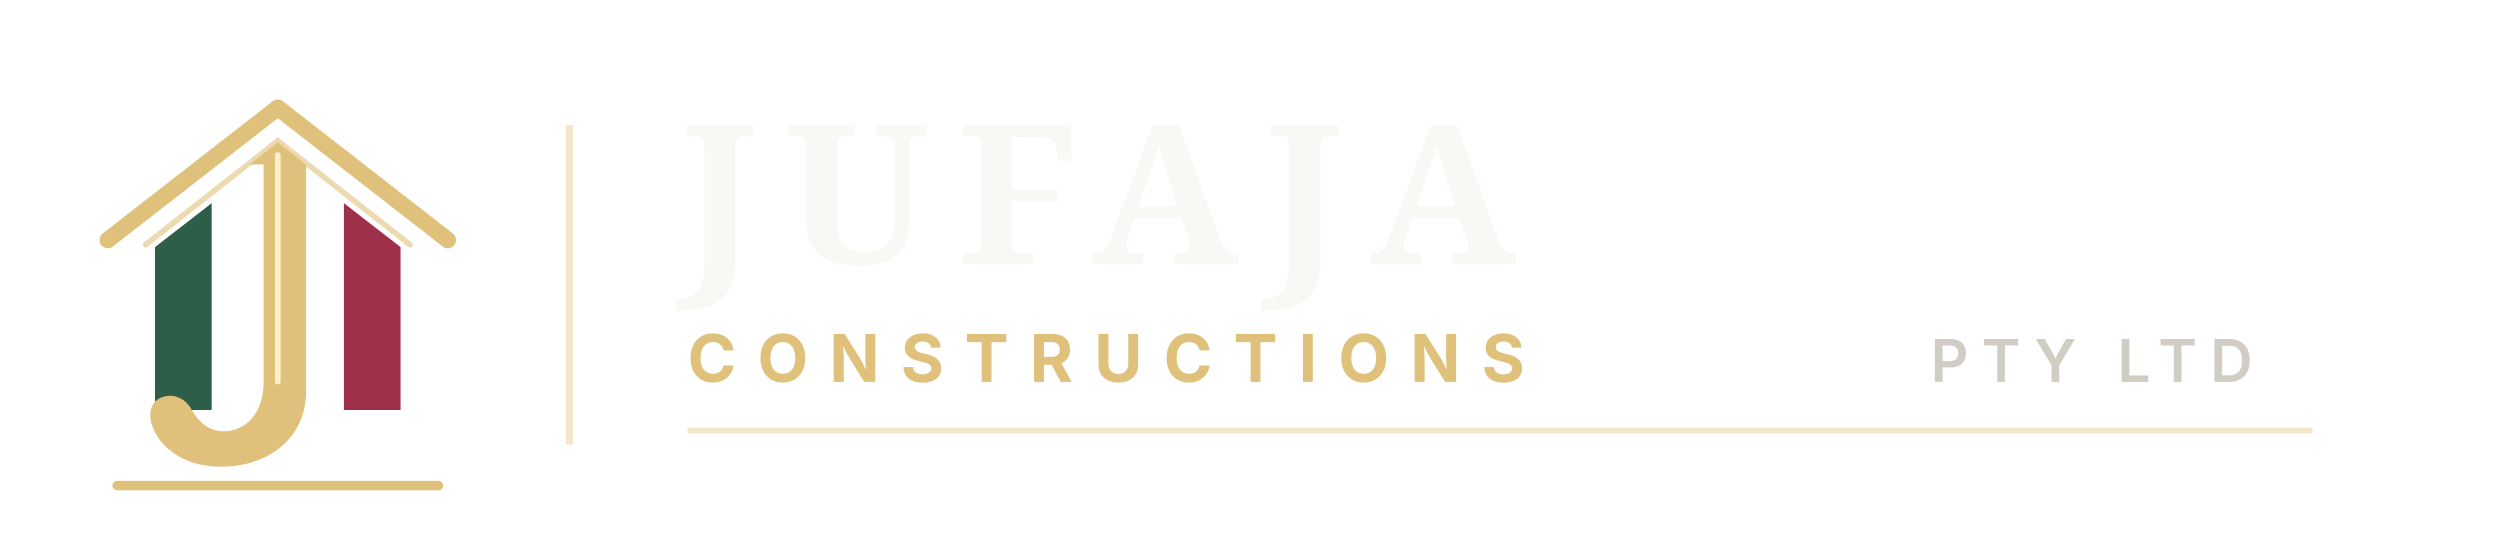
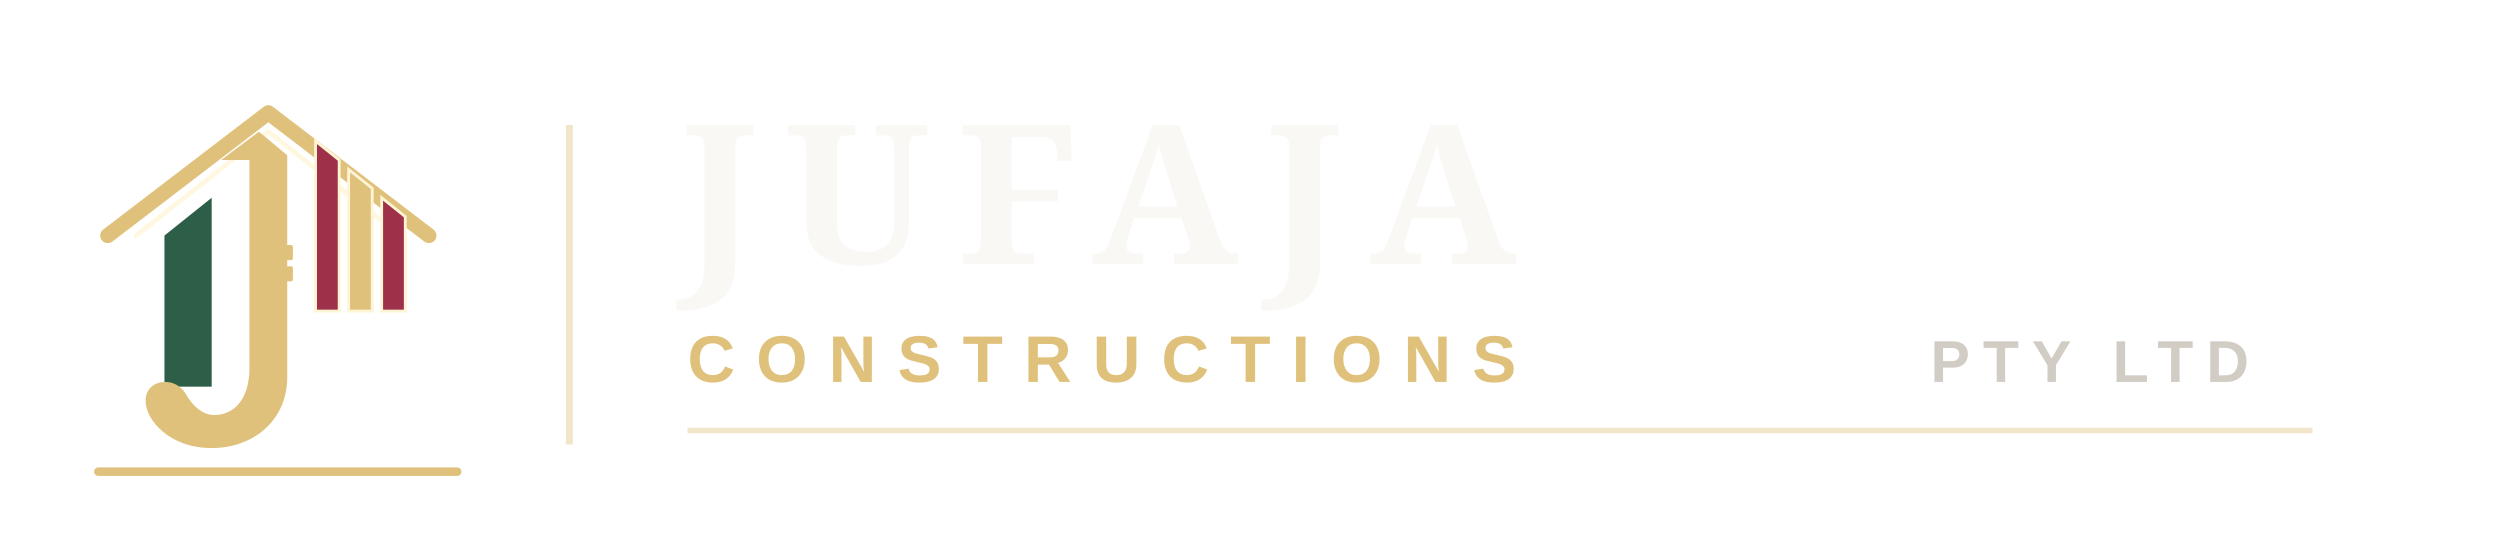
- <svg xmlns="http://www.w3.org/2000/svg" viewBox="0 0 360 80" fill="none" aria-label="JUFAJA Constructions Dark Theme">
-   <g transform="translate(6, 6) scale(0.68)">
-     <path d="M14 42 L50 14 L86 42" stroke="#dfc17b" stroke-width="3.5" stroke-linecap="round" stroke-linejoin="round" />
-     <path d="M22 43 L50 21 L78 43" stroke="#dfc17b" stroke-width="1.2" stroke-linecap="round" opacity="0.6" />
-     <path d="M24 43.5 L36 34.2 V78 H24 V43.5 Z" fill="#2d5e48" />
-     <path d="M64 34.2 L76 43.5 V78 H64 V34.2 Z" fill="#9e3049" />
-     <path d="M44 26 L50 21.3 L56 26 V74 C56 84 48 90 38 90 C28 90 23 83.5 23 79 C23 76.5 24.8 75 27.2 75 C29.5 75 31 76.5 31.8 78 C33 80.2 35.2 82.5 38.5 82.5 C43 82.5 47 79 47 72 V26 Z" fill="#dfc17b" />
-     <path d="M50 24 V72" stroke="#fff4d4" stroke-width="1.2" stroke-linecap="round" opacity="0.9" />
-     <line x1="16" y1="94" x2="84" y2="94" stroke="#dfc17b" stroke-width="2" stroke-linecap="round" />
-   </g>
-   <line x1="82" y1="18" x2="82" y2="64" stroke="#dfc17b" stroke-width="1" opacity="0.4" />
-   <g transform="translate(98, 0)">
-     <text x="0" y="38" font-family="'Cinzel', 'Playfair Display', 'Cormorant Garamond', 'Georgia', serif" font-size="28" font-weight="800" letter-spacing="0.14em" fill="#faf8f5">JUFAJA</text>
-     <text x="1" y="55" font-family="'Plus Jakarta Sans', 'Inter', system-ui, sans-serif" font-size="9.5" font-weight="700" letter-spacing="0.32em" fill="#dfc17b">CONSTRUCTIONS</text>
-     <text x="180" y="55" font-family="'Plus Jakarta Sans', 'Inter', system-ui, sans-serif" font-size="8.5" font-weight="600" letter-spacing="0.22em" fill="#d1ccc4">PTY LTD</text>
-     <line x1="1" y1="62" x2="235" y2="62" stroke="#dfc17b" stroke-width="0.8" opacity="0.4" />
+ <svg xmlns="http://www.w3.org/2000/svg" viewBox="0 0 360 80" fill="none" role="img" aria-labelledby="title">
+   <defs>
+     <g id="mark">
+       <path d="M14 44 48 18 82 44" stroke="#dfc17b" stroke-width="3.2" stroke-linecap="round" stroke-linejoin="round" />
+       <path d="M20 44 48 22 76 44" stroke="#fff4d4" stroke-width="1" stroke-linecap="round" opacity=".75" />
+       <path d="M26 44 36 36V76H26V44Z" fill="#2d5e48" />
+       <path d="M38 28 46 22 52 27V74c0 9-7 15-16 15-9 0-14-6-14-10 0-2.5 1.8-4 4.2-4 2.3 0 3.8 1.5 4.6 3 1.2 2 3.2 4 5.7 4 4 0 7.5-3 7.5-10V28Z" fill="#dfc17b" />
+       <g fill="#dfc17b">
+         <rect x="45.5" y="46" width="3.2" height="3.2" rx=".4" />
+         <rect x="50" y="46" width="3.2" height="3.2" rx=".4" />
+         <rect x="45.5" y="50.5" width="3.2" height="3.2" rx=".4" />
+         <rect x="50" y="50.5" width="3.2" height="3.2" rx=".4" />
+       </g>
+       <path d="M58 24 63 28V60H58V24Z" fill="#9e3049" stroke="#fff4d4" stroke-width=".6" />
+       <path d="M65 30 70 34V60H65V30Z" fill="#dfc17b" stroke="#fff4d4" stroke-width=".6" />
+       <path d="M72 36 77 40V60H72V36Z" fill="#9e3049" stroke="#fff4d4" stroke-width=".6" />
+       <path d="M12 94H88" stroke="#dfc17b" stroke-width="1.8" stroke-linecap="round" />
+     </g>
+   </defs>
+   <use href="#mark" transform="translate(6 4) scale(.68)" />
+   <line x1="82" y1="18" x2="82" y2="64" stroke="#dfc17b" stroke-width="1" opacity=".4" />
+   <g transform="translate(98)">
+     <text x="0" y="38" font-family="'Georgia', serif" font-size="28" font-weight="700" letter-spacing=".14em" fill="#faf8f5">JUFAJA</text>
+     <text x="1" y="55" font-family="Arial, sans-serif" font-size="9.5" font-weight="700" letter-spacing=".32em" fill="#dfc17b">CONSTRUCTIONS</text>
+     <text x="180" y="55" font-family="Arial, sans-serif" font-size="8.5" font-weight="600" letter-spacing=".22em" fill="#d1ccc4">PTY LTD</text>
+     <line x1="1" y1="62" x2="235" y2="62" stroke="#dfc17b" stroke-width=".8" opacity=".4" />
  </g>
</svg>
